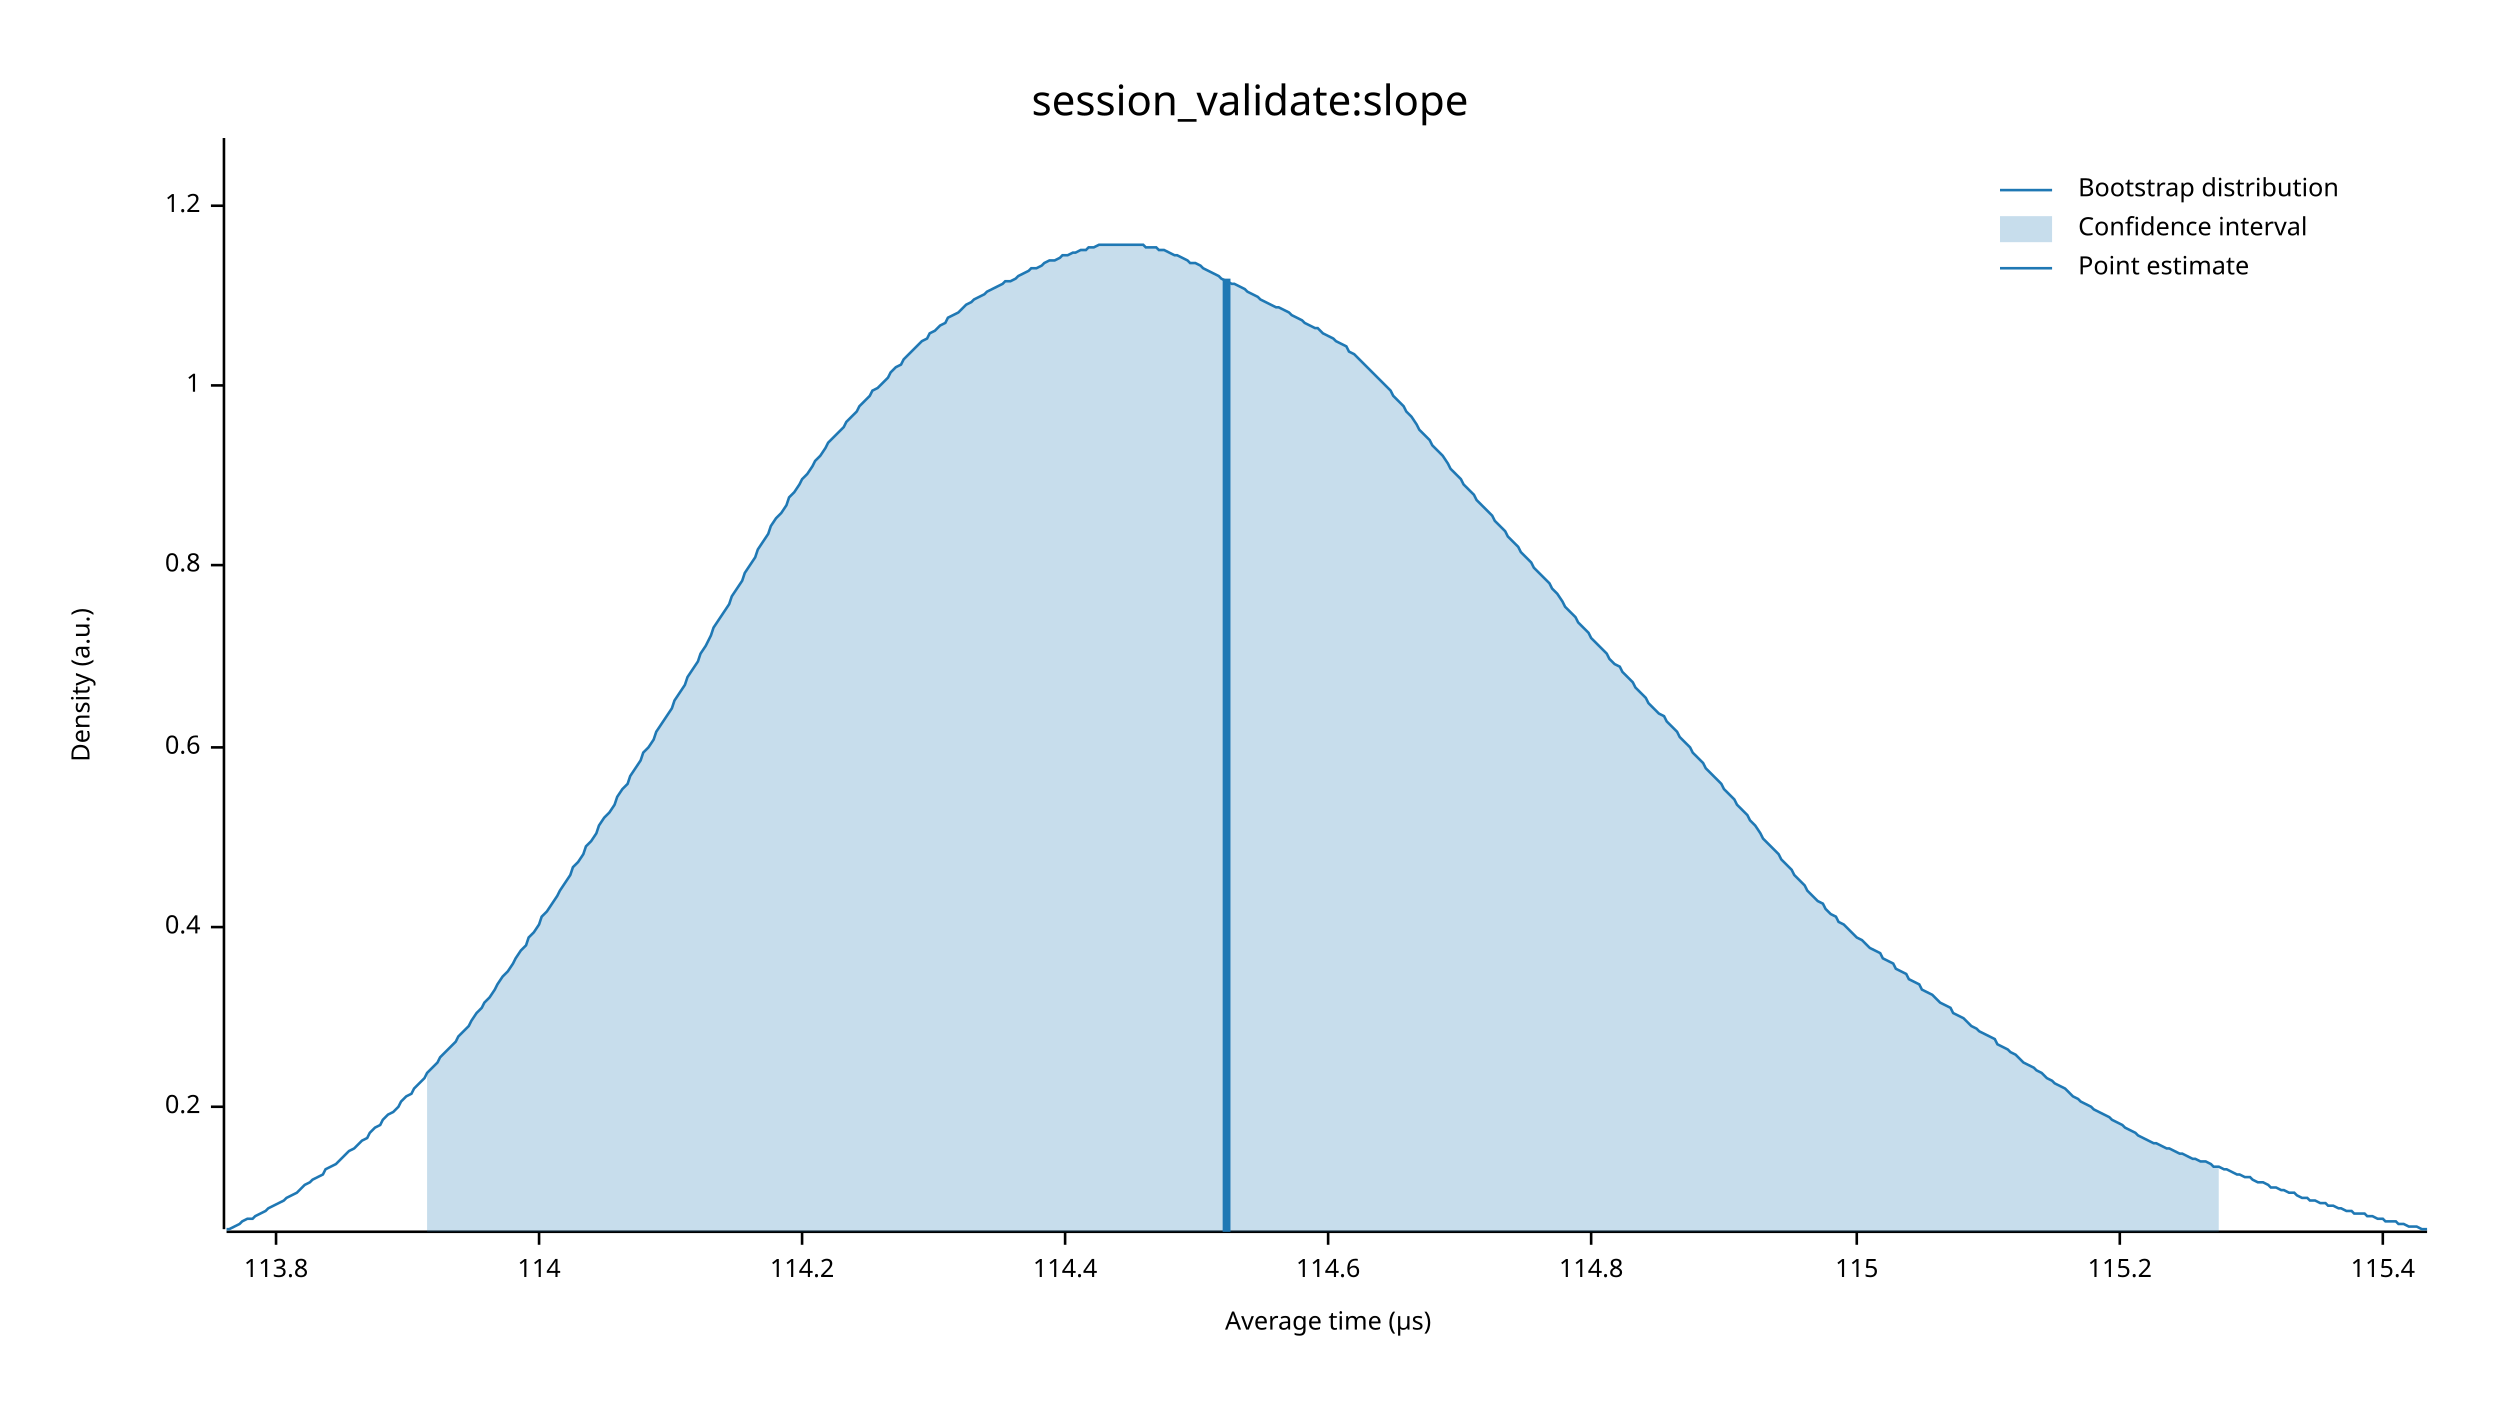
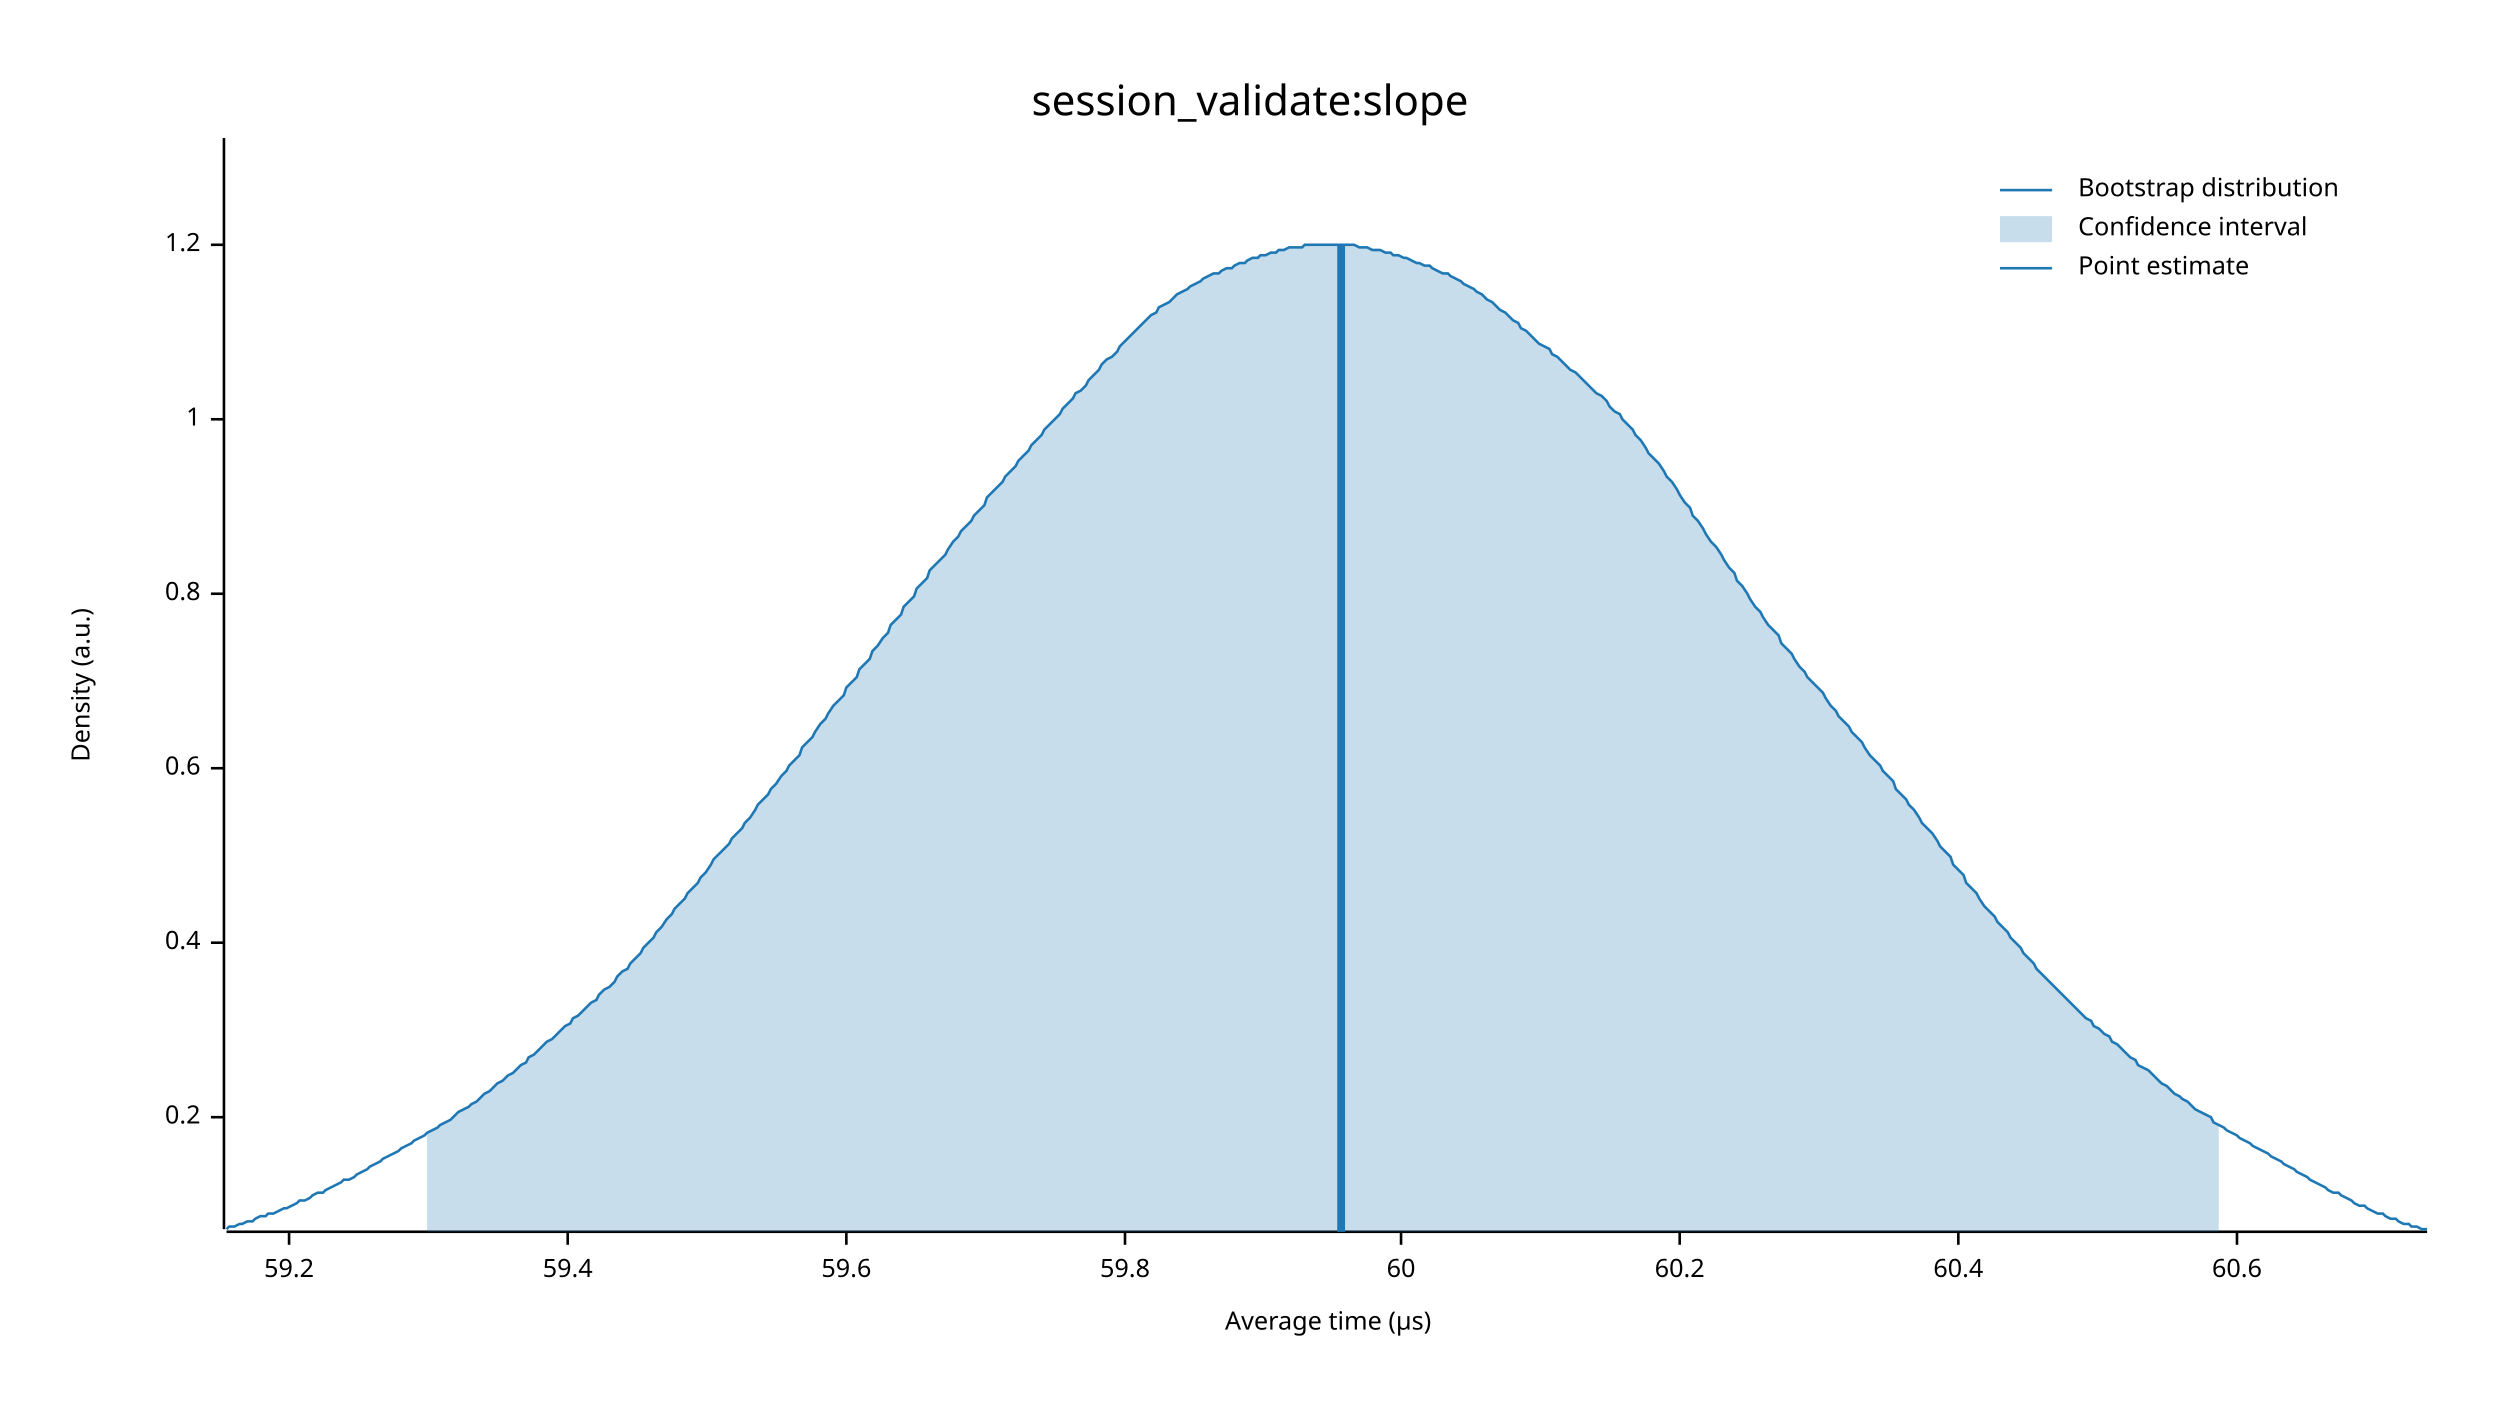
<svg xmlns="http://www.w3.org/2000/svg" width="960" height="540" viewBox="0 0 960 540">
  <text x="480" y="32" dy="0.76em" text-anchor="middle" font-family="sans-serif" font-size="16.129" opacity="1" fill="#000000">
session_validate:slope
</text>
  <text x="27" y="263" dy="0.76em" text-anchor="middle" font-family="sans-serif" font-size="9.677" opacity="1" fill="#000000" transform="rotate(270, 27, 263)">
Density (a.u.)
</text>
  <text x="510" y="513" dy="-0.5ex" text-anchor="middle" font-family="sans-serif" font-size="9.677" opacity="1" fill="#000000">
Average time (µs)
</text>
  <polyline fill="none" opacity="1" stroke="#000000" stroke-width="1" points="86,53 86,472 " />
-   <text x="77" y="425" dy="0.5ex" text-anchor="end" font-family="sans-serif" font-size="9.677" opacity="1" fill="#000000">
+   <text x="77" y="429" dy="0.5ex" text-anchor="end" font-family="sans-serif" font-size="9.677" opacity="1" fill="#000000">
0.2
</text>
-   <polyline fill="none" opacity="1" stroke="#000000" stroke-width="1" points="81,425 86,425 " />
-   <text x="77" y="356" dy="0.5ex" text-anchor="end" font-family="sans-serif" font-size="9.677" opacity="1" fill="#000000">
+   <polyline fill="none" opacity="1" stroke="#000000" stroke-width="1" points="81,429 86,429 " />
+   <text x="77" y="362" dy="0.5ex" text-anchor="end" font-family="sans-serif" font-size="9.677" opacity="1" fill="#000000">
0.4
</text>
-   <polyline fill="none" opacity="1" stroke="#000000" stroke-width="1" points="81,356 86,356 " />
-   <text x="77" y="287" dy="0.5ex" text-anchor="end" font-family="sans-serif" font-size="9.677" opacity="1" fill="#000000">
+   <polyline fill="none" opacity="1" stroke="#000000" stroke-width="1" points="81,362 86,362 " />
+   <text x="77" y="295" dy="0.5ex" text-anchor="end" font-family="sans-serif" font-size="9.677" opacity="1" fill="#000000">
0.6
</text>
-   <polyline fill="none" opacity="1" stroke="#000000" stroke-width="1" points="81,287 86,287 " />
-   <text x="77" y="217" dy="0.5ex" text-anchor="end" font-family="sans-serif" font-size="9.677" opacity="1" fill="#000000">
+   <polyline fill="none" opacity="1" stroke="#000000" stroke-width="1" points="81,295 86,295 " />
+   <text x="77" y="228" dy="0.5ex" text-anchor="end" font-family="sans-serif" font-size="9.677" opacity="1" fill="#000000">
0.8
</text>
-   <polyline fill="none" opacity="1" stroke="#000000" stroke-width="1" points="81,217 86,217 " />
-   <text x="77" y="148" dy="0.5ex" text-anchor="end" font-family="sans-serif" font-size="9.677" opacity="1" fill="#000000">
+   <polyline fill="none" opacity="1" stroke="#000000" stroke-width="1" points="81,228 86,228 " />
+   <text x="77" y="161" dy="0.5ex" text-anchor="end" font-family="sans-serif" font-size="9.677" opacity="1" fill="#000000">
1
</text>
-   <polyline fill="none" opacity="1" stroke="#000000" stroke-width="1" points="81,148 86,148 " />
-   <text x="77" y="79" dy="0.5ex" text-anchor="end" font-family="sans-serif" font-size="9.677" opacity="1" fill="#000000">
+   <polyline fill="none" opacity="1" stroke="#000000" stroke-width="1" points="81,161 86,161 " />
+   <text x="77" y="94" dy="0.5ex" text-anchor="end" font-family="sans-serif" font-size="9.677" opacity="1" fill="#000000">
1.2
</text>
-   <polyline fill="none" opacity="1" stroke="#000000" stroke-width="1" points="81,79 86,79 " />
+   <polyline fill="none" opacity="1" stroke="#000000" stroke-width="1" points="81,94 86,94 " />
  <polyline fill="none" opacity="1" stroke="#000000" stroke-width="1" points="87,473 932,473 " />
-   <text x="106" y="483" dy="0.76em" text-anchor="middle" font-family="sans-serif" font-size="9.677" opacity="1" fill="#000000">
- 113.8
+   <text x="111" y="483" dy="0.76em" text-anchor="middle" font-family="sans-serif" font-size="9.677" opacity="1" fill="#000000">
+ 59.2
</text>
-   <polyline fill="none" opacity="1" stroke="#000000" stroke-width="1" points="106,473 106,478 " />
-   <text x="207" y="483" dy="0.76em" text-anchor="middle" font-family="sans-serif" font-size="9.677" opacity="1" fill="#000000">
- 114
+   <polyline fill="none" opacity="1" stroke="#000000" stroke-width="1" points="111,473 111,478 " />
+   <text x="218" y="483" dy="0.76em" text-anchor="middle" font-family="sans-serif" font-size="9.677" opacity="1" fill="#000000">
+ 59.4
</text>
-   <polyline fill="none" opacity="1" stroke="#000000" stroke-width="1" points="207,473 207,478 " />
-   <text x="308" y="483" dy="0.76em" text-anchor="middle" font-family="sans-serif" font-size="9.677" opacity="1" fill="#000000">
- 114.2
+   <polyline fill="none" opacity="1" stroke="#000000" stroke-width="1" points="218,473 218,478 " />
+   <text x="325" y="483" dy="0.76em" text-anchor="middle" font-family="sans-serif" font-size="9.677" opacity="1" fill="#000000">
+ 59.6
</text>
-   <polyline fill="none" opacity="1" stroke="#000000" stroke-width="1" points="308,473 308,478 " />
-   <text x="409" y="483" dy="0.76em" text-anchor="middle" font-family="sans-serif" font-size="9.677" opacity="1" fill="#000000">
- 114.4
+   <polyline fill="none" opacity="1" stroke="#000000" stroke-width="1" points="325,473 325,478 " />
+   <text x="432" y="483" dy="0.76em" text-anchor="middle" font-family="sans-serif" font-size="9.677" opacity="1" fill="#000000">
+ 59.8
</text>
-   <polyline fill="none" opacity="1" stroke="#000000" stroke-width="1" points="409,473 409,478 " />
-   <text x="510" y="483" dy="0.76em" text-anchor="middle" font-family="sans-serif" font-size="9.677" opacity="1" fill="#000000">
- 114.6
+   <polyline fill="none" opacity="1" stroke="#000000" stroke-width="1" points="432,473 432,478 " />
+   <text x="538" y="483" dy="0.76em" text-anchor="middle" font-family="sans-serif" font-size="9.677" opacity="1" fill="#000000">
+ 60
</text>
-   <polyline fill="none" opacity="1" stroke="#000000" stroke-width="1" points="510,473 510,478 " />
-   <text x="611" y="483" dy="0.76em" text-anchor="middle" font-family="sans-serif" font-size="9.677" opacity="1" fill="#000000">
- 114.8
+   <polyline fill="none" opacity="1" stroke="#000000" stroke-width="1" points="538,473 538,478 " />
+   <text x="645" y="483" dy="0.76em" text-anchor="middle" font-family="sans-serif" font-size="9.677" opacity="1" fill="#000000">
+ 60.2
</text>
-   <polyline fill="none" opacity="1" stroke="#000000" stroke-width="1" points="611,473 611,478 " />
-   <text x="713" y="483" dy="0.76em" text-anchor="middle" font-family="sans-serif" font-size="9.677" opacity="1" fill="#000000">
- 115
+   <polyline fill="none" opacity="1" stroke="#000000" stroke-width="1" points="645,473 645,478 " />
+   <text x="752" y="483" dy="0.76em" text-anchor="middle" font-family="sans-serif" font-size="9.677" opacity="1" fill="#000000">
+ 60.4
</text>
-   <polyline fill="none" opacity="1" stroke="#000000" stroke-width="1" points="713,473 713,478 " />
-   <text x="814" y="483" dy="0.76em" text-anchor="middle" font-family="sans-serif" font-size="9.677" opacity="1" fill="#000000">
- 115.2
+   <polyline fill="none" opacity="1" stroke="#000000" stroke-width="1" points="752,473 752,478 " />
+   <text x="859" y="483" dy="0.76em" text-anchor="middle" font-family="sans-serif" font-size="9.677" opacity="1" fill="#000000">
+ 60.6
</text>
-   <polyline fill="none" opacity="1" stroke="#000000" stroke-width="1" points="814,473 814,478 " />
-   <text x="915" y="483" dy="0.76em" text-anchor="middle" font-family="sans-serif" font-size="9.677" opacity="1" fill="#000000">
- 115.4
- </text>
-   <polyline fill="none" opacity="1" stroke="#000000" stroke-width="1" points="915,473 915,478 " />
-   <polyline fill="none" opacity="1" stroke="#1F78B4" stroke-width="1" points="87,472 88,472 90,471 92,470 93,469 95,468 97,468 98,467 100,466 102,465 103,464 105,463 107,462 109,461 110,460 112,459 114,458 115,457 117,455 119,454 120,453 122,452 124,451 125,449 127,448 129,447 131,445 132,444 134,442 136,441 137,440 139,438 141,437 142,435 144,433 146,432 147,430 149,428 151,427 153,425 154,423 156,421 158,420 159,418 161,416 163,414 164,412 166,410 168,408 169,406 171,404 173,402 175,400 176,398 178,396 180,394 181,392 183,389 185,387 186,385 188,383 190,380 191,378 193,375 195,373 197,370 198,368 200,365 202,363 203,360 205,358 207,355 208,352 210,350 212,347 214,344 215,342 217,339 219,336 220,333 222,331 224,328 225,325 227,323 229,320 230,317 232,314 234,312 236,309 237,306 239,303 241,301 242,298 244,295 246,292 247,289 249,287 251,284 252,281 254,278 256,275 258,272 259,269 261,266 263,263 264,260 266,257 268,254 269,251 271,248 273,244 274,241 276,238 278,235 280,232 281,229 283,226 285,223 286,220 288,217 290,214 291,211 293,208 295,205 296,202 298,199 300,197 302,194 303,191 305,189 307,186 308,184 310,182 312,179 313,177 315,175 317,172 318,170 320,168 322,166 324,164 325,162 327,160 329,158 330,156 332,154 334,152 335,150 337,149 339,147 341,145 342,143 344,141 346,140 347,138 349,136 351,134 352,133 354,131 356,130 357,128 359,127 361,125 363,124 364,122 366,121 368,120 369,119 371,117 373,116 374,115 376,114 378,113 379,112 381,111 383,110 385,109 386,108 388,108 390,107 391,106 393,105 395,104 396,103 398,103 400,102 401,101 403,100 405,100 407,99 408,98 410,98 412,97 413,97 415,96 417,96 418,95 420,95 422,94 423,94 425,94 427,94 429,94 430,94 432,94 434,94 435,94 437,94 439,94 440,95 442,95 444,95 445,96 447,96 449,97 451,98 452,98 454,99 456,100 457,101 459,101 461,102 462,103 464,104 466,105 468,106 469,107 471,108 473,109 474,109 476,110 478,111 479,112 481,113 483,114 484,115 486,116 488,117 490,118 491,118 493,119 495,120 496,121 498,122 500,123 501,124 503,125 505,126 506,126 508,128 510,129 512,130 513,131 515,132 517,133 518,135 520,136 522,138 523,139 525,141 527,143 528,144 530,146 532,148 534,150 535,152 537,154 539,156 540,158 542,160 544,163 545,165 547,167 549,169 550,171 552,173 554,175 556,178 557,180 559,182 561,184 562,186 564,188 566,190 567,192 569,194 571,196 573,198 574,200 576,202 578,204 579,206 581,208 583,210 584,212 586,214 588,216 589,218 591,220 593,222 595,224 596,226 598,228 600,231 601,233 603,235 605,237 606,239 608,241 610,243 611,245 613,247 615,249 617,251 618,253 620,255 622,256 623,258 625,260 627,262 628,264 630,266 632,268 633,270 635,272 637,274 639,275 640,277 642,279 644,281 645,283 647,285 649,287 650,289 652,291 654,293 655,295 657,297 659,299 661,301 662,303 664,305 666,307 667,309 669,311 671,313 672,315 674,317 676,320 677,322 679,324 681,326 683,328 684,330 686,332 688,334 689,336 691,338 693,340 694,342 696,344 698,346 700,347 701,349 703,351 705,352 706,354 708,355 710,357 711,358 713,360 715,361 716,362 718,364 720,365 722,366 723,368 725,369 727,370 728,372 730,373 732,374 733,376 735,377 737,378 738,380 740,381 742,382 744,384 745,385 747,386 749,387 750,389 752,390 754,391 755,392 757,394 759,395 760,396 762,397 764,398 766,399 767,401 769,402 771,403 772,404 774,405 776,407 777,408 779,409 781,410 782,411 784,412 786,414 788,415 789,416 791,417 793,418 794,419 796,421 798,422 799,423 801,424 803,425 804,426 806,427 808,428 810,429 811,430 813,431 815,432 816,433 818,434 820,435 821,436 823,437 825,438 827,439 828,439 830,440 832,441 833,441 835,442 837,443 838,443 840,444 842,445 843,445 845,446 847,446 849,447 850,448 852,448 854,449 855,449 857,450 859,451 860,451 862,452 864,452 865,453 867,454 869,454 871,455 872,456 874,456 876,457 877,457 879,458 881,458 882,459 884,460 886,460 887,461 889,461 891,462 893,462 894,463 896,463 898,464 899,464 901,465 903,465 904,466 906,466 908,466 909,467 911,467 913,468 915,468 916,469 918,469 920,469 921,470 923,470 925,471 926,471 928,471 930,472 932,472 " />
-   <polygon opacity="0.25" fill="#1F78B4" points="164,412 166,410 168,408 169,406 171,404 173,402 175,400 176,398 178,396 180,394 181,392 183,389 185,387 186,385 188,383 190,380 191,378 193,375 195,373 197,370 198,368 200,365 202,363 203,360 205,358 207,355 208,352 210,350 212,347 214,344 215,342 217,339 219,336 220,333 222,331 224,328 225,325 227,323 229,320 230,317 232,314 234,312 236,309 237,306 239,303 241,301 242,298 244,295 246,292 247,289 249,287 251,284 252,281 254,278 256,275 258,272 259,269 261,266 263,263 264,260 266,257 268,254 269,251 271,248 273,244 274,241 276,238 278,235 280,232 281,229 283,226 285,223 286,220 288,217 290,214 291,211 293,208 295,205 296,202 298,199 300,197 302,194 303,191 305,189 307,186 308,184 310,182 312,179 313,177 315,175 317,172 318,170 320,168 322,166 324,164 325,162 327,160 329,158 330,156 332,154 334,152 335,150 337,149 339,147 341,145 342,143 344,141 346,140 347,138 349,136 351,134 352,133 354,131 356,130 357,128 359,127 361,125 363,124 364,122 366,121 368,120 369,119 371,117 373,116 374,115 376,114 378,113 379,112 381,111 383,110 385,109 386,108 388,108 390,107 391,106 393,105 395,104 396,103 398,103 400,102 401,101 403,100 405,100 407,99 408,98 410,98 412,97 413,97 415,96 417,96 418,95 420,95 422,94 423,94 425,94 427,94 429,94 430,94 432,94 434,94 435,94 437,94 439,94 440,95 442,95 444,95 445,96 447,96 449,97 451,98 452,98 454,99 456,100 457,101 459,101 461,102 462,103 464,104 466,105 468,106 469,107 471,108 473,109 474,109 476,110 478,111 479,112 481,113 483,114 484,115 486,116 488,117 490,118 491,118 493,119 495,120 496,121 498,122 500,123 501,124 503,125 505,126 506,126 508,128 510,129 512,130 513,131 515,132 517,133 518,135 520,136 522,138 523,139 525,141 527,143 528,144 530,146 532,148 534,150 535,152 537,154 539,156 540,158 542,160 544,163 545,165 547,167 549,169 550,171 552,173 554,175 556,178 557,180 559,182 561,184 562,186 564,188 566,190 567,192 569,194 571,196 573,198 574,200 576,202 578,204 579,206 581,208 583,210 584,212 586,214 588,216 589,218 591,220 593,222 595,224 596,226 598,228 600,231 601,233 603,235 605,237 606,239 608,241 610,243 611,245 613,247 615,249 617,251 618,253 620,255 622,256 623,258 625,260 627,262 628,264 630,266 632,268 633,270 635,272 637,274 639,275 640,277 642,279 644,281 645,283 647,285 649,287 650,289 652,291 654,293 655,295 657,297 659,299 661,301 662,303 664,305 666,307 667,309 669,311 671,313 672,315 674,317 676,320 677,322 679,324 681,326 683,328 684,330 686,332 688,334 689,336 691,338 693,340 694,342 696,344 698,346 700,347 701,349 703,351 705,352 706,354 708,355 710,357 711,358 713,360 715,361 716,362 718,364 720,365 722,366 723,368 725,369 727,370 728,372 730,373 732,374 733,376 735,377 737,378 738,380 740,381 742,382 744,384 745,385 747,386 749,387 750,389 752,390 754,391 755,392 757,394 759,395 760,396 762,397 764,398 766,399 767,401 769,402 771,403 772,404 774,405 776,407 777,408 779,409 781,410 782,411 784,412 786,414 788,415 789,416 791,417 793,418 794,419 796,421 798,422 799,423 801,424 803,425 804,426 806,427 808,428 810,429 811,430 813,431 815,432 816,433 818,434 820,435 821,436 823,437 825,438 827,439 828,439 830,440 832,441 833,441 835,442 837,443 838,443 840,444 842,445 843,445 845,446 847,446 849,447 850,448 852,448 852,473 164,473 " />
-   <polyline fill="none" opacity="1" stroke="#1F78B4" stroke-width="3" points="471,473 471,107 " />
+   <polyline fill="none" opacity="1" stroke="#000000" stroke-width="1" points="859,473 859,478 " />
+   <polyline fill="none" opacity="1" stroke="#1F78B4" stroke-width="1" points="87,472 88,471 90,471 92,470 93,470 95,469 97,469 98,468 100,467 102,467 103,466 105,466 107,465 109,464 110,464 112,463 114,462 115,461 117,461 119,460 120,459 122,458 124,458 125,457 127,456 129,455 131,454 132,453 134,453 136,452 137,451 139,450 141,449 142,448 144,447 146,446 147,445 149,444 151,443 153,442 154,441 156,440 158,439 159,438 161,437 163,436 164,435 166,434 168,433 169,432 171,431 173,430 175,428 176,427 178,426 180,425 181,424 183,423 185,421 186,420 188,419 190,417 191,416 193,415 195,413 197,412 198,411 200,409 202,408 203,406 205,405 207,403 208,402 210,400 212,399 214,397 215,396 217,394 219,393 220,391 222,390 224,388 225,387 227,385 229,384 230,382 232,380 234,379 236,377 237,375 239,373 241,372 242,370 244,368 246,366 247,364 249,362 251,360 252,358 254,356 256,353 258,351 259,349 261,347 263,345 264,343 266,341 268,339 269,337 271,335 273,332 274,330 276,328 278,326 280,324 281,322 283,320 285,318 286,316 288,314 290,311 291,309 293,307 295,305 296,303 298,301 300,298 302,296 303,294 305,292 307,290 308,287 310,285 312,283 313,281 315,278 317,276 318,274 320,271 322,269 324,267 325,264 327,262 329,260 330,257 332,255 334,253 335,250 337,248 339,245 341,243 342,240 344,238 346,236 347,233 349,231 351,229 352,226 354,224 356,222 357,219 359,217 361,215 363,213 364,211 366,208 368,206 369,204 371,202 373,200 374,198 376,196 378,194 379,191 381,189 383,187 385,185 386,183 388,181 390,179 391,177 393,175 395,173 396,171 398,169 400,167 401,165 403,163 405,161 407,159 408,157 410,155 412,153 413,151 415,150 417,148 418,146 420,144 422,142 423,140 425,138 427,137 429,135 430,133 432,131 434,129 435,128 437,126 439,124 440,123 442,121 444,120 445,118 447,117 449,116 451,114 452,113 454,112 456,111 457,110 459,109 461,108 462,107 464,106 466,105 468,105 469,104 471,103 473,103 474,102 476,101 478,101 479,100 481,99 483,99 484,98 486,98 488,97 490,97 491,96 493,96 495,95 496,95 498,95 500,95 501,94 503,94 505,94 506,94 508,94 510,94 512,94 513,94 515,94 517,94 518,94 520,94 522,95 523,95 525,95 527,96 528,96 530,96 532,97 534,97 535,98 537,98 539,99 540,99 542,100 544,101 545,101 547,102 549,102 550,103 552,104 554,105 556,105 557,106 559,107 561,108 562,109 564,110 566,111 567,112 569,113 571,115 573,116 574,117 576,119 578,120 579,121 581,123 583,124 584,126 586,127 588,129 589,130 591,132 593,133 595,134 596,136 598,137 600,139 601,140 603,142 605,143 606,144 608,146 610,148 611,149 613,151 615,152 617,154 618,156 620,158 622,159 623,161 625,163 627,165 628,167 630,169 632,172 633,174 635,176 637,178 639,181 640,183 642,185 644,188 645,190 647,193 649,195 650,198 652,200 654,203 655,205 657,208 659,210 661,213 662,215 664,218 666,220 667,223 669,225 671,228 672,230 674,233 676,235 677,237 679,240 681,242 683,244 684,247 686,249 688,251 689,253 691,256 693,258 694,260 696,262 698,264 700,266 701,268 703,271 705,273 706,275 708,277 710,279 711,281 713,283 715,285 716,287 718,290 720,292 722,294 723,296 725,298 727,300 728,303 730,305 732,307 733,309 735,311 737,314 738,316 740,318 742,320 744,323 745,325 747,327 749,329 750,332 752,334 754,336 755,339 757,341 759,343 760,345 762,348 764,350 766,352 767,354 769,356 771,358 772,360 774,362 776,364 777,366 779,368 781,370 782,372 784,374 786,376 788,378 789,379 791,381 793,383 794,384 796,386 798,388 799,389 801,391 803,392 804,394 806,395 808,397 810,398 811,400 813,401 815,403 816,404 818,406 820,407 821,409 823,410 825,411 827,413 828,414 830,416 832,417 833,418 835,420 837,421 838,422 840,423 842,425 843,426 845,427 847,428 849,429 850,431 852,432 854,433 855,434 857,435 859,436 860,437 862,438 864,439 865,440 867,441 869,442 871,443 872,444 874,445 876,446 877,447 879,448 881,449 882,450 884,451 886,452 887,453 889,454 891,455 893,456 894,457 896,458 898,458 899,459 901,460 903,461 904,462 906,463 908,463 909,464 911,465 913,466 915,466 916,467 918,468 920,468 921,469 923,470 925,470 926,471 928,471 930,472 932,472 " />
+   <polygon opacity="0.25" fill="#1F78B4" points="164,435 166,434 168,433 169,432 171,431 173,430 175,428 176,427 178,426 180,425 181,424 183,423 185,421 186,420 188,419 190,417 191,416 193,415 195,413 197,412 198,411 200,409 202,408 203,406 205,405 207,403 208,402 210,400 212,399 214,397 215,396 217,394 219,393 220,391 222,390 224,388 225,387 227,385 229,384 230,382 232,380 234,379 236,377 237,375 239,373 241,372 242,370 244,368 246,366 247,364 249,362 251,360 252,358 254,356 256,353 258,351 259,349 261,347 263,345 264,343 266,341 268,339 269,337 271,335 273,332 274,330 276,328 278,326 280,324 281,322 283,320 285,318 286,316 288,314 290,311 291,309 293,307 295,305 296,303 298,301 300,298 302,296 303,294 305,292 307,290 308,287 310,285 312,283 313,281 315,278 317,276 318,274 320,271 322,269 324,267 325,264 327,262 329,260 330,257 332,255 334,253 335,250 337,248 339,245 341,243 342,240 344,238 346,236 347,233 349,231 351,229 352,226 354,224 356,222 357,219 359,217 361,215 363,213 364,211 366,208 368,206 369,204 371,202 373,200 374,198 376,196 378,194 379,191 381,189 383,187 385,185 386,183 388,181 390,179 391,177 393,175 395,173 396,171 398,169 400,167 401,165 403,163 405,161 407,159 408,157 410,155 412,153 413,151 415,150 417,148 418,146 420,144 422,142 423,140 425,138 427,137 429,135 430,133 432,131 434,129 435,128 437,126 439,124 440,123 442,121 444,120 445,118 447,117 449,116 451,114 452,113 454,112 456,111 457,110 459,109 461,108 462,107 464,106 466,105 468,105 469,104 471,103 473,103 474,102 476,101 478,101 479,100 481,99 483,99 484,98 486,98 488,97 490,97 491,96 493,96 495,95 496,95 498,95 500,95 501,94 503,94 505,94 506,94 508,94 510,94 512,94 513,94 515,94 517,94 518,94 520,94 522,95 523,95 525,95 527,96 528,96 530,96 532,97 534,97 535,98 537,98 539,99 540,99 542,100 544,101 545,101 547,102 549,102 550,103 552,104 554,105 556,105 557,106 559,107 561,108 562,109 564,110 566,111 567,112 569,113 571,115 573,116 574,117 576,119 578,120 579,121 581,123 583,124 584,126 586,127 588,129 589,130 591,132 593,133 595,134 596,136 598,137 600,139 601,140 603,142 605,143 606,144 608,146 610,148 611,149 613,151 615,152 617,154 618,156 620,158 622,159 623,161 625,163 627,165 628,167 630,169 632,172 633,174 635,176 637,178 639,181 640,183 642,185 644,188 645,190 647,193 649,195 650,198 652,200 654,203 655,205 657,208 659,210 661,213 662,215 664,218 666,220 667,223 669,225 671,228 672,230 674,233 676,235 677,237 679,240 681,242 683,244 684,247 686,249 688,251 689,253 691,256 693,258 694,260 696,262 698,264 700,266 701,268 703,271 705,273 706,275 708,277 710,279 711,281 713,283 715,285 716,287 718,290 720,292 722,294 723,296 725,298 727,300 728,303 730,305 732,307 733,309 735,311 737,314 738,316 740,318 742,320 744,323 745,325 747,327 749,329 750,332 752,334 754,336 755,339 757,341 759,343 760,345 762,348 764,350 766,352 767,354 769,356 771,358 772,360 774,362 776,364 777,366 779,368 781,370 782,372 784,374 786,376 788,378 789,379 791,381 793,383 794,384 796,386 798,388 799,389 801,391 803,392 804,394 806,395 808,397 810,398 811,400 813,401 815,403 816,404 818,406 820,407 821,409 823,410 825,411 827,413 828,414 830,416 832,417 833,418 835,420 837,421 838,422 840,423 842,425 843,426 845,427 847,428 849,429 850,431 852,432 852,473 164,473 " />
+   <polyline fill="none" opacity="1" stroke="#1F78B4" stroke-width="3" points="515,473 515,94 " />
  <text x="798" y="68" dy="0.76em" text-anchor="start" font-family="sans-serif" font-size="9.677" opacity="1" fill="#000000">
Bootstrap distribution
</text>
  <text x="798" y="83" dy="0.76em" text-anchor="start" font-family="sans-serif" font-size="9.677" opacity="1" fill="#000000">
Confidence interval
</text>
  <text x="798" y="98" dy="0.76em" text-anchor="start" font-family="sans-serif" font-size="9.677" opacity="1" fill="#000000">
Point estimate
</text>
  <polyline fill="none" opacity="1" stroke="#1F78B4" stroke-width="1" points="768,73 788,73 " />
  <rect x="768" y="83" width="20" height="10" opacity="0.25" fill="#1F78B4" stroke="none" />
  <polyline fill="none" opacity="1" stroke="#1F78B4" stroke-width="1" points="768,103 788,103 " />
</svg>
